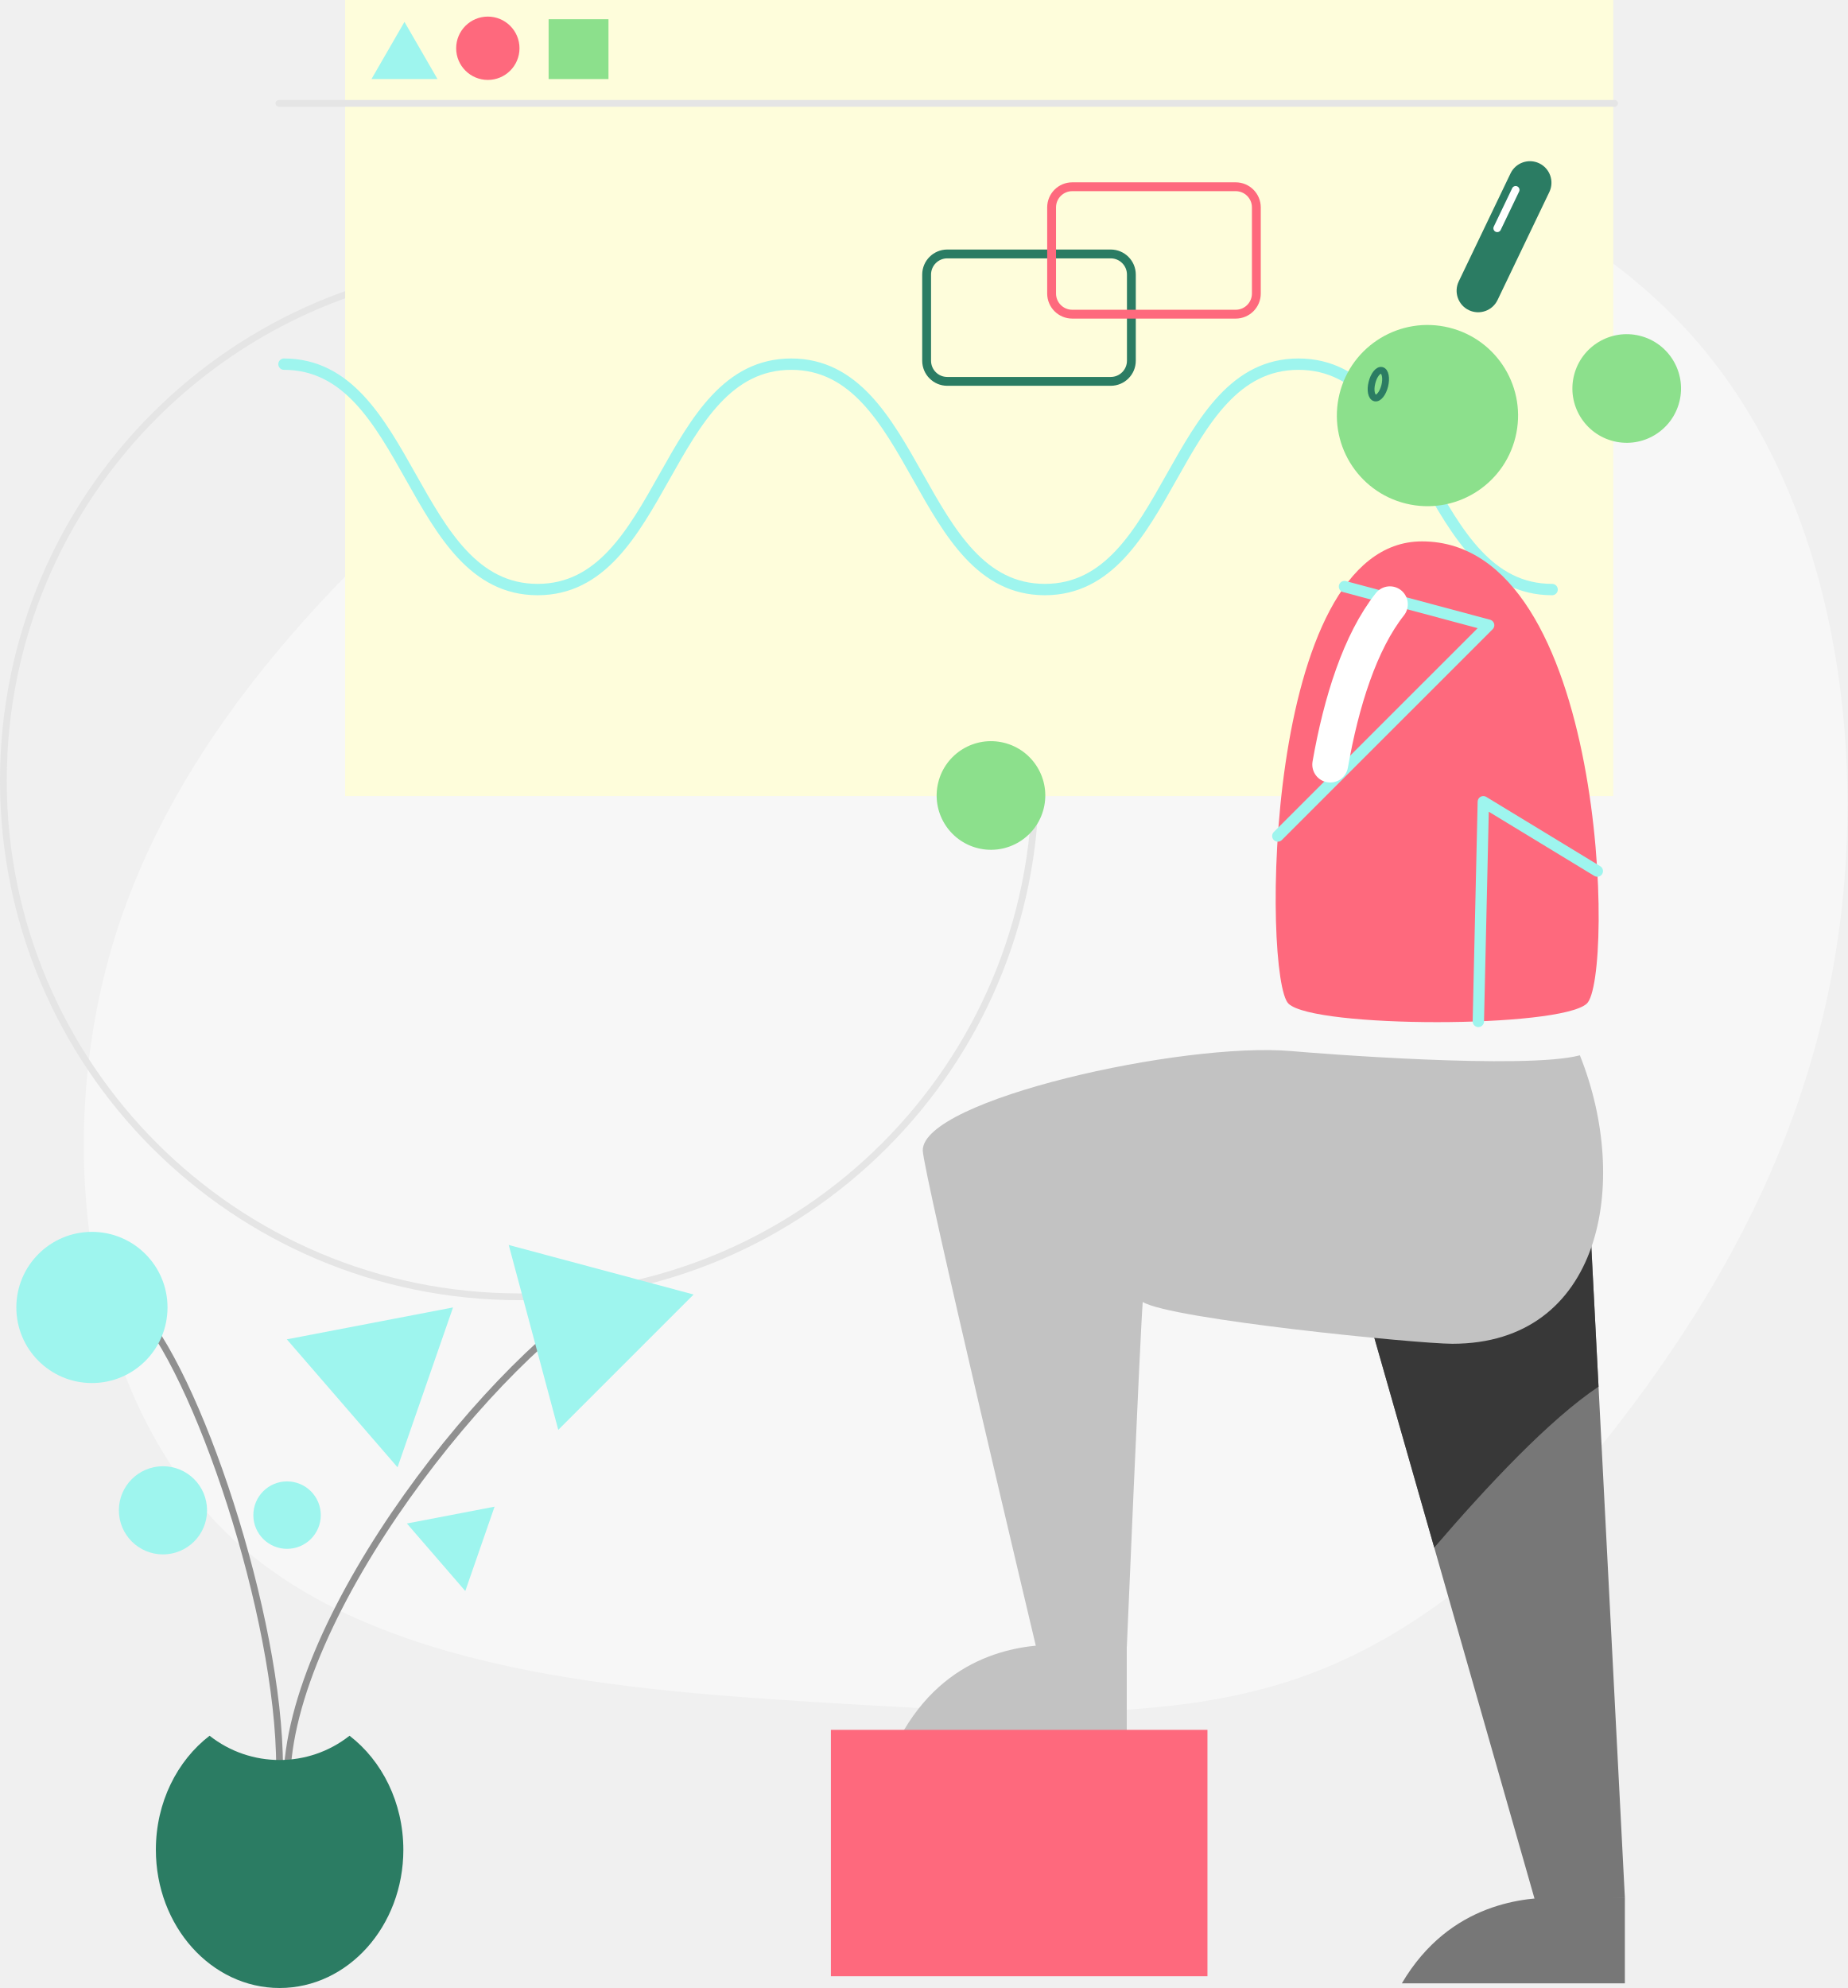
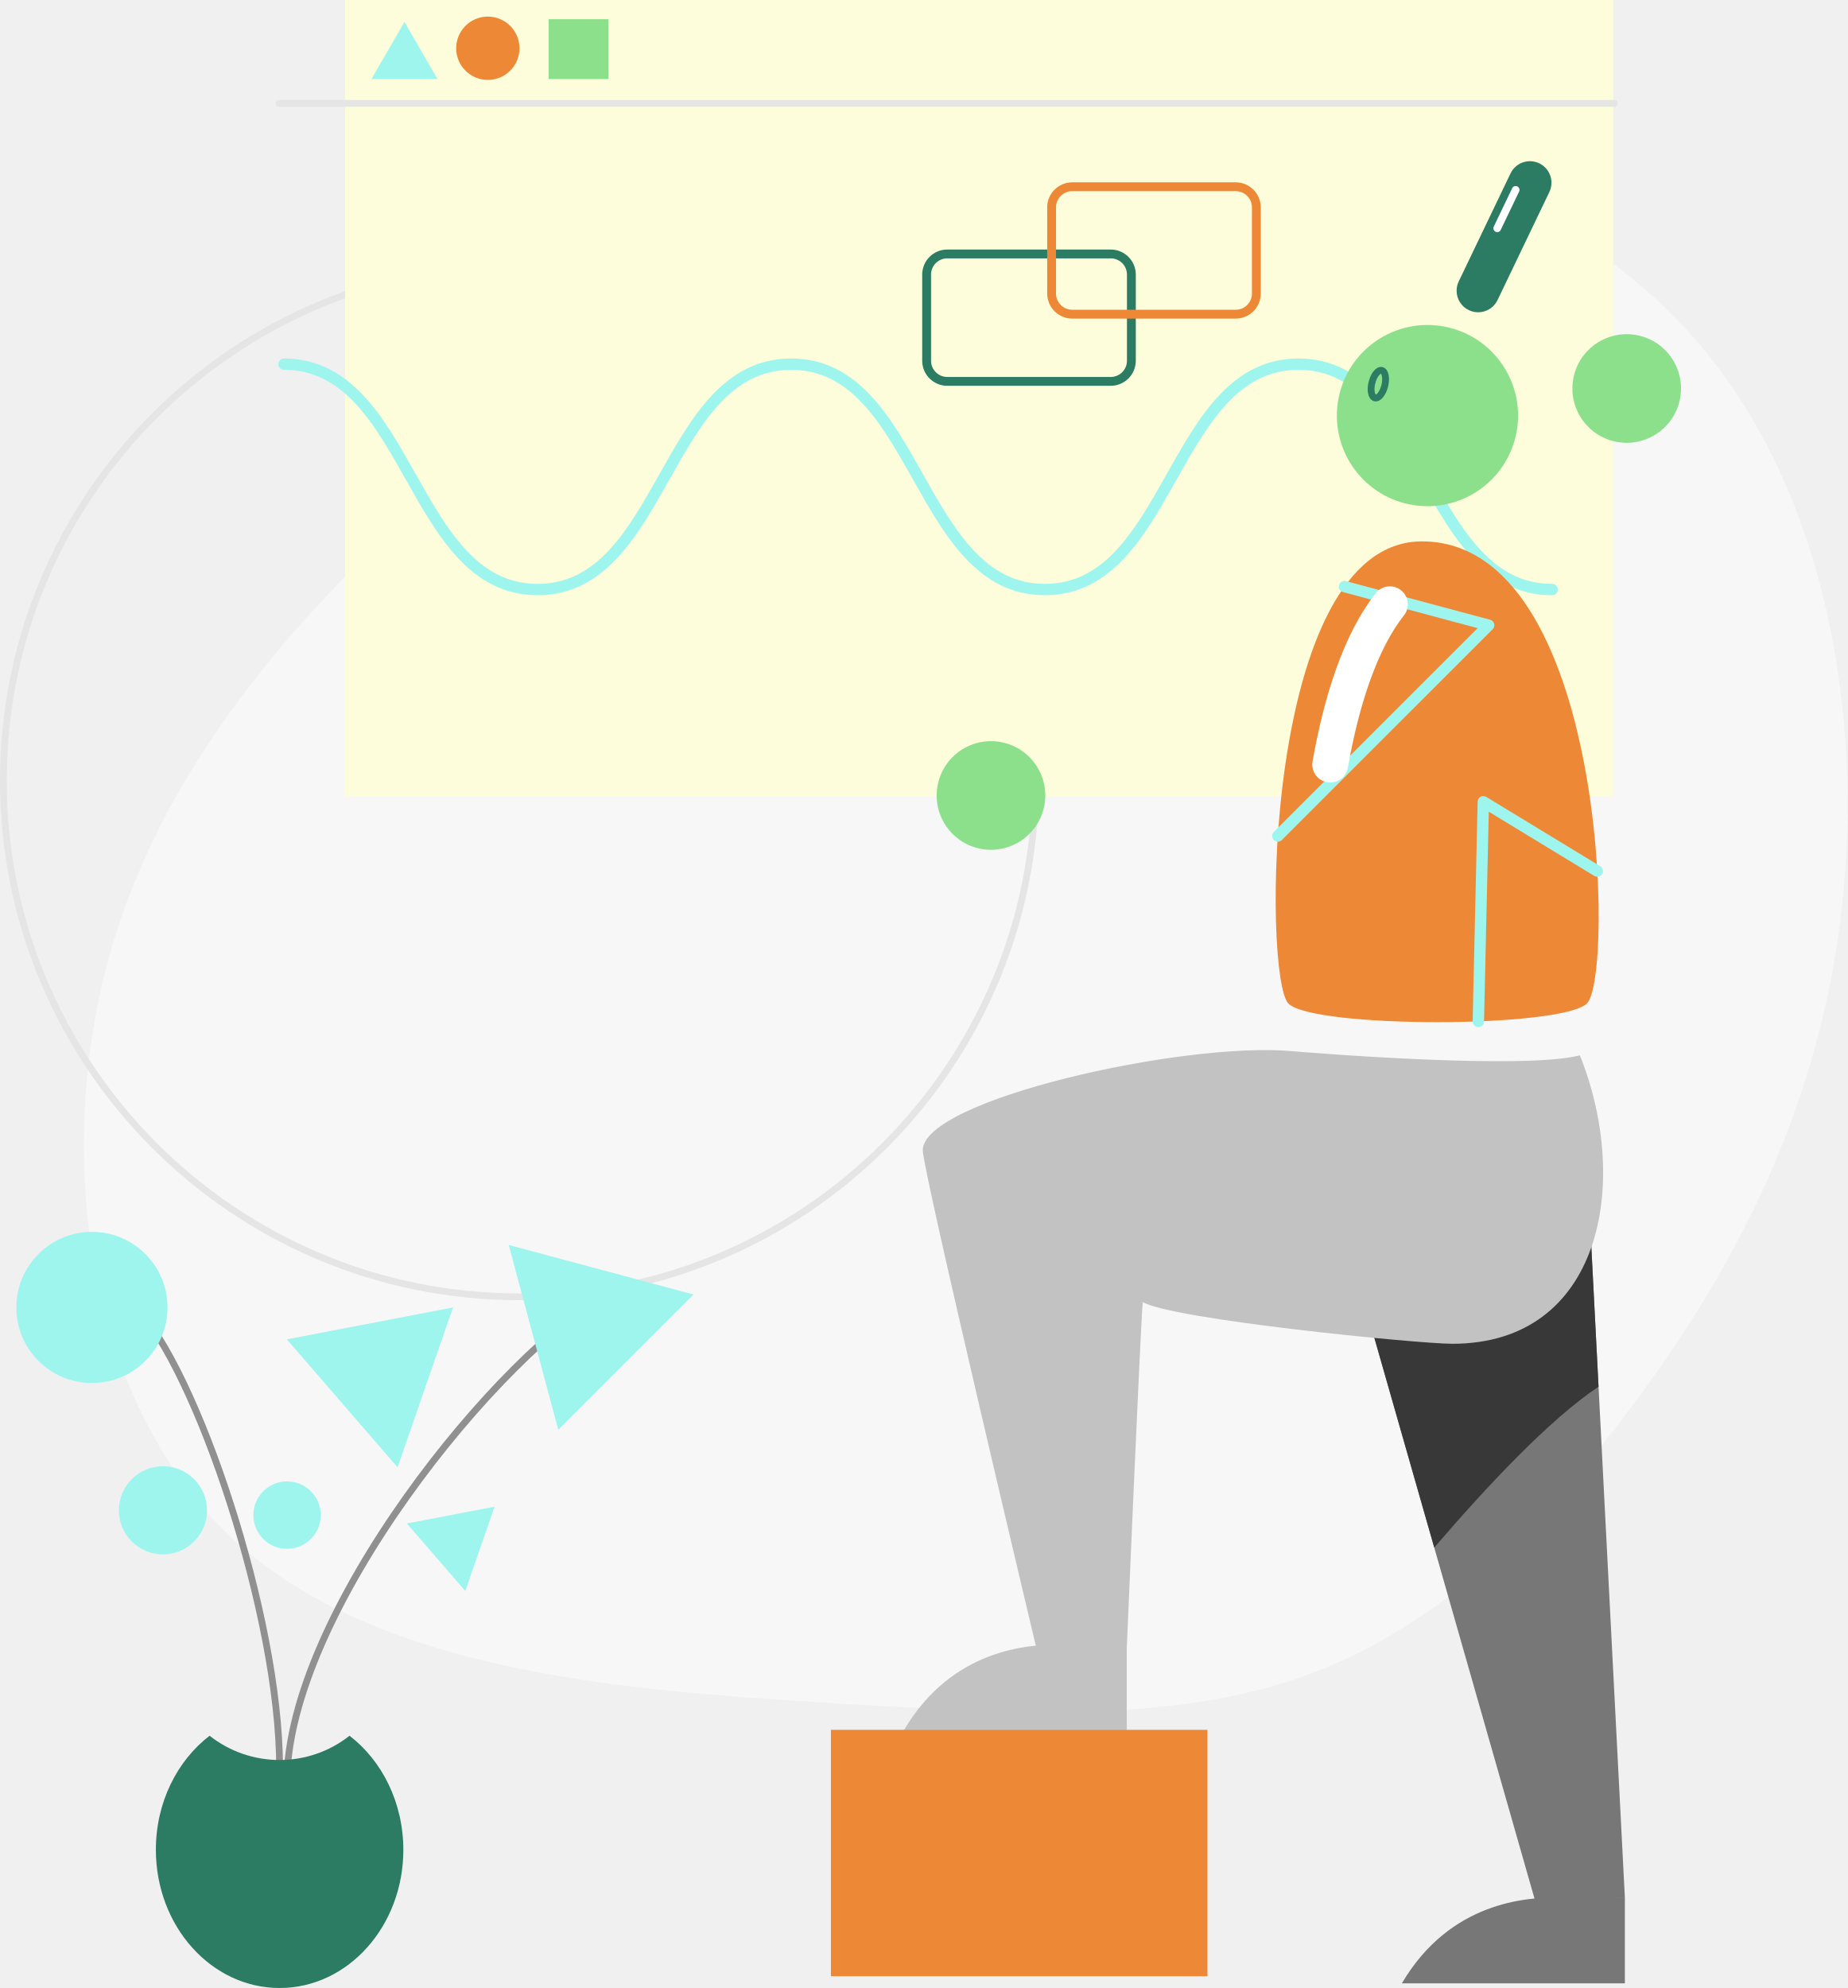
<svg xmlns="http://www.w3.org/2000/svg" viewBox="0 0 836.11 899.66">
  <defs>
-     <style>.cls-1{fill:#f7f7f7;}.cls-12,.cls-17,.cls-18,.cls-19,.cls-2,.cls-3,.cls-5{fill:none;}.cls-2{stroke:#e5e5e5;}.cls-12,.cls-17,.cls-19,.cls-2,.cls-3,.cls-5{stroke-linecap:round;stroke-linejoin:round;}.cls-2,.cls-3{stroke-width:3.06px;}.cls-3{stroke:#909090;}.cls-4{fill:#fefddb;}.cls-5{stroke:#9ef5ee;stroke-width:5.14px;}.cls-6{fill:#9ef5ee;}.cls-7{fill:#fe697d;}.cls-11,.cls-8{fill:#8ce08c;}.cls-9{fill:#777;}.cls-10{fill:#383838;}.cls-11,.cls-16{fill-rule:evenodd;}.cls-12,.cls-17{stroke:#2b7c63;}.cls-12{stroke-width:3.09px;}.cls-13{fill:#2b7c63;}.cls-14{fill:#fff;}.cls-15,.cls-16{fill:#c2c2c2;}.cls-17,.cls-18{stroke-width:4px;}.cls-18{stroke:#fe697d;stroke-miterlimit:10;}.cls-19{stroke:#fff;stroke-width:16.23px;}</style>
+     <style>.cls-1{fill:#f7f7f7;}.cls-12,.cls-17,.cls-18,.cls-19,.cls-2,.cls-3,.cls-5{fill:none;}.cls-2{stroke:#e5e5e5;}.cls-12,.cls-17,.cls-19,.cls-2,.cls-3,.cls-5{stroke-linecap:round;stroke-linejoin:round;}.cls-2,.cls-3{stroke-width:3.06px;}.cls-3{stroke:#909090;}.cls-4{fill:#fefddb;}.cls-5{stroke:#9ef5ee;stroke-width:5.14px;}.cls-6{fill:#9ef5ee;}.cls-7{fill:#ed8936;}.cls-11,.cls-8{fill:#8ce08c;}.cls-9{fill:#777;}.cls-10{fill:#383838;}.cls-11,.cls-16{fill-rule:evenodd;}.cls-12,.cls-17{stroke:#2b7c63;}.cls-12{stroke-width:3.09px;}.cls-13{fill:#2b7c63;}.cls-14{fill:#fff;}.cls-15,.cls-16{fill:#c2c2c2;}.cls-17,.cls-18{stroke-width:4px;}.cls-18{stroke:#ed8936;stroke-miterlimit:10;}.cls-19{stroke:#fff;stroke-width:16.23px;}</style>
  </defs>
  <g id="Layer_2" data-name="Layer 2">
    <g id="vector">
      <path class="cls-1" d="M767.76,154.27c60,69.26,75.71,172.88,65.42,259.58-10.29,86.52-46.4,156.3-89.14,215.09-42.57,58.61-91.76,106.24-150.72,128.39s-127.7,18.84-218.76,13.26S170.29,757,105,696.1C39.8,635,22.53,521.13,51.49,425.71,80.62,330.29,156,253.18,238.15,187.76S409.28,68.44,506.09,59C602.91,49.78,707.58,84.84,767.76,154.27Z" />
      <path class="cls-2" d="M1.53,353.29c0-129,104.57-233.58,233.57-233.58S468.67,224.29,468.67,353.29,364.1,586.86,235.1,586.86,1.53,482.28,1.53,353.29Z" />
      <path class="cls-3" d="M126.52,799.75c0-68.14-37.52-180.31-65.63-209" />
      <path class="cls-3" d="M129.82,806.85c0-76,95.24-194.73,148.32-223.85" />
      <rect class="cls-4" x="156.19" width="573.9" height="360.24" />
      <path class="cls-5" d="M128.52,164.8c57.39,0,57.39,102,114.78,102s57.38-102,114.77-102,57.39,102,114.78,102,57.39-102,114.78-102,57.4,102,114.79,102" />
      <polygon class="cls-6" points="183.05 9.9 168.11 35.78 197.99 35.78 183.05 9.9" />
      <circle class="cls-7" cx="220.77" cy="21.84" r="14.33" />
      <rect class="cls-8" x="248.28" y="8.69" width="27.09" height="27.09" />
      <line class="cls-2" x1="126.22" y1="46.78" x2="730.7" y2="46.78" />
      <polygon class="cls-9" points="716.2 487.27 735.34 858.67 694.98 861.05 612.37 571.82 716.2 487.27" />
      <path class="cls-9" d="M705.1,858.67c-14,0-48.8,1.74-70.69,38.89H735.34V858.67Z" />
      <path class="cls-10" d="M723.43,627.53,716.2,487.27,612.37,571.82l36.71,128.53C672.78,672.72,701.25,642.33,723.43,627.53Z" />
      <path class="cls-11" d="M606.2,178.27a41,41,0,1,1,30,49.61A41,41,0,0,1,606.2,178.27Z" />
      <path class="cls-11" d="M712.31,169.94a24.58,24.58,0,1,1,18,29.74A24.58,24.58,0,0,1,712.31,169.94Z" />
      <path class="cls-11" d="M424.6,354.13a24.58,24.58,0,1,1,18,29.73A24.57,24.57,0,0,1,424.6,354.13Z" />
      <path class="cls-12" d="M620.89,173.15c.84-3.44,2.82-5.91,4.42-5.52s2.22,3.5,1.37,6.94-2.82,5.9-4.42,5.51S620,176.58,620.89,173.15Z" />
      <rect class="cls-13" x="670.92" y="70.3" width="19.48" height="73.69" rx="9.74" transform="translate(1248.07 498.06) rotate(-154.38)" />
      <rect class="cls-14" x="680.01" y="83.24" width="3.48" height="22.75" rx="1.74" transform="translate(1255.56 474.72) rotate(-154.38)" />
      <path class="cls-15" d="M479.68,744.22c-14,0-48.8,1.74-70.69,38.89H509.92V744.22Z" />
      <rect class="cls-7" x="376.03" y="782.83" width="170.41" height="111.5" />
      <path class="cls-7" d="M643.51,245c83.77,0,87.08,198.09,74.56,209.22s-123.25,11.13-134.94,0S571.06,245,643.51,245Z" />
      <path class="cls-16" d="M584.51,475.67c11.08,1,105.69,8.47,130.47,1.91,23.17,57.79,9.84,130.54-57.73,130.54-15.67,0-127.39-11.08-140.1-18.92-1.27,16.52-7.2,156.11-7.2,156.11H468.89S417.6,529.68,417.6,520.57C417.6,497.7,535.16,471.37,584.51,475.67Z" />
      <rect class="cls-17" x="419.35" y="114.92" width="92.66" height="57.67" rx="9.35" />
      <rect class="cls-18" x="475.91" y="84.51" width="92.66" height="57.67" rx="9.35" />
      <path class="cls-13" d="M158.19,785.5a51.16,51.16,0,0,1-63.34,0c-14.68,11.28-24.31,30.18-24.31,51.59,0,34.56,25.06,62.57,56,62.57s56-28,56-62.57C182.5,815.68,172.87,796.78,158.19,785.5Z" />
      <polyline class="cls-5" points="722.87 394.2 671.29 362.83 669.03 462.23" />
      <polyline class="cls-5" points="578.29 378.33 673.69 282.94 608.46 265.46" />
      <path class="cls-19" d="M602,346c5-28.51,13.57-55.57,27-72.54" />
      <circle class="cls-6" cx="41.6" cy="591.68" r="34.21" />
      <circle class="cls-6" cx="73.75" cy="683.49" r="19.95" />
      <circle class="cls-6" cx="129.91" cy="685.66" r="15.26" />
      <polygon class="cls-6" points="230.23 563.41 252.65 647.06 313.89 585.82 230.23 563.41" />
      <polygon class="cls-6" points="184.14 689.45 210.57 720.01 223.82 681.84 184.14 689.45" />
      <polygon class="cls-6" points="129.81 606.11 179.91 664.02 205.02 591.68 129.81 606.11" />
    </g>
  </g>
</svg>
